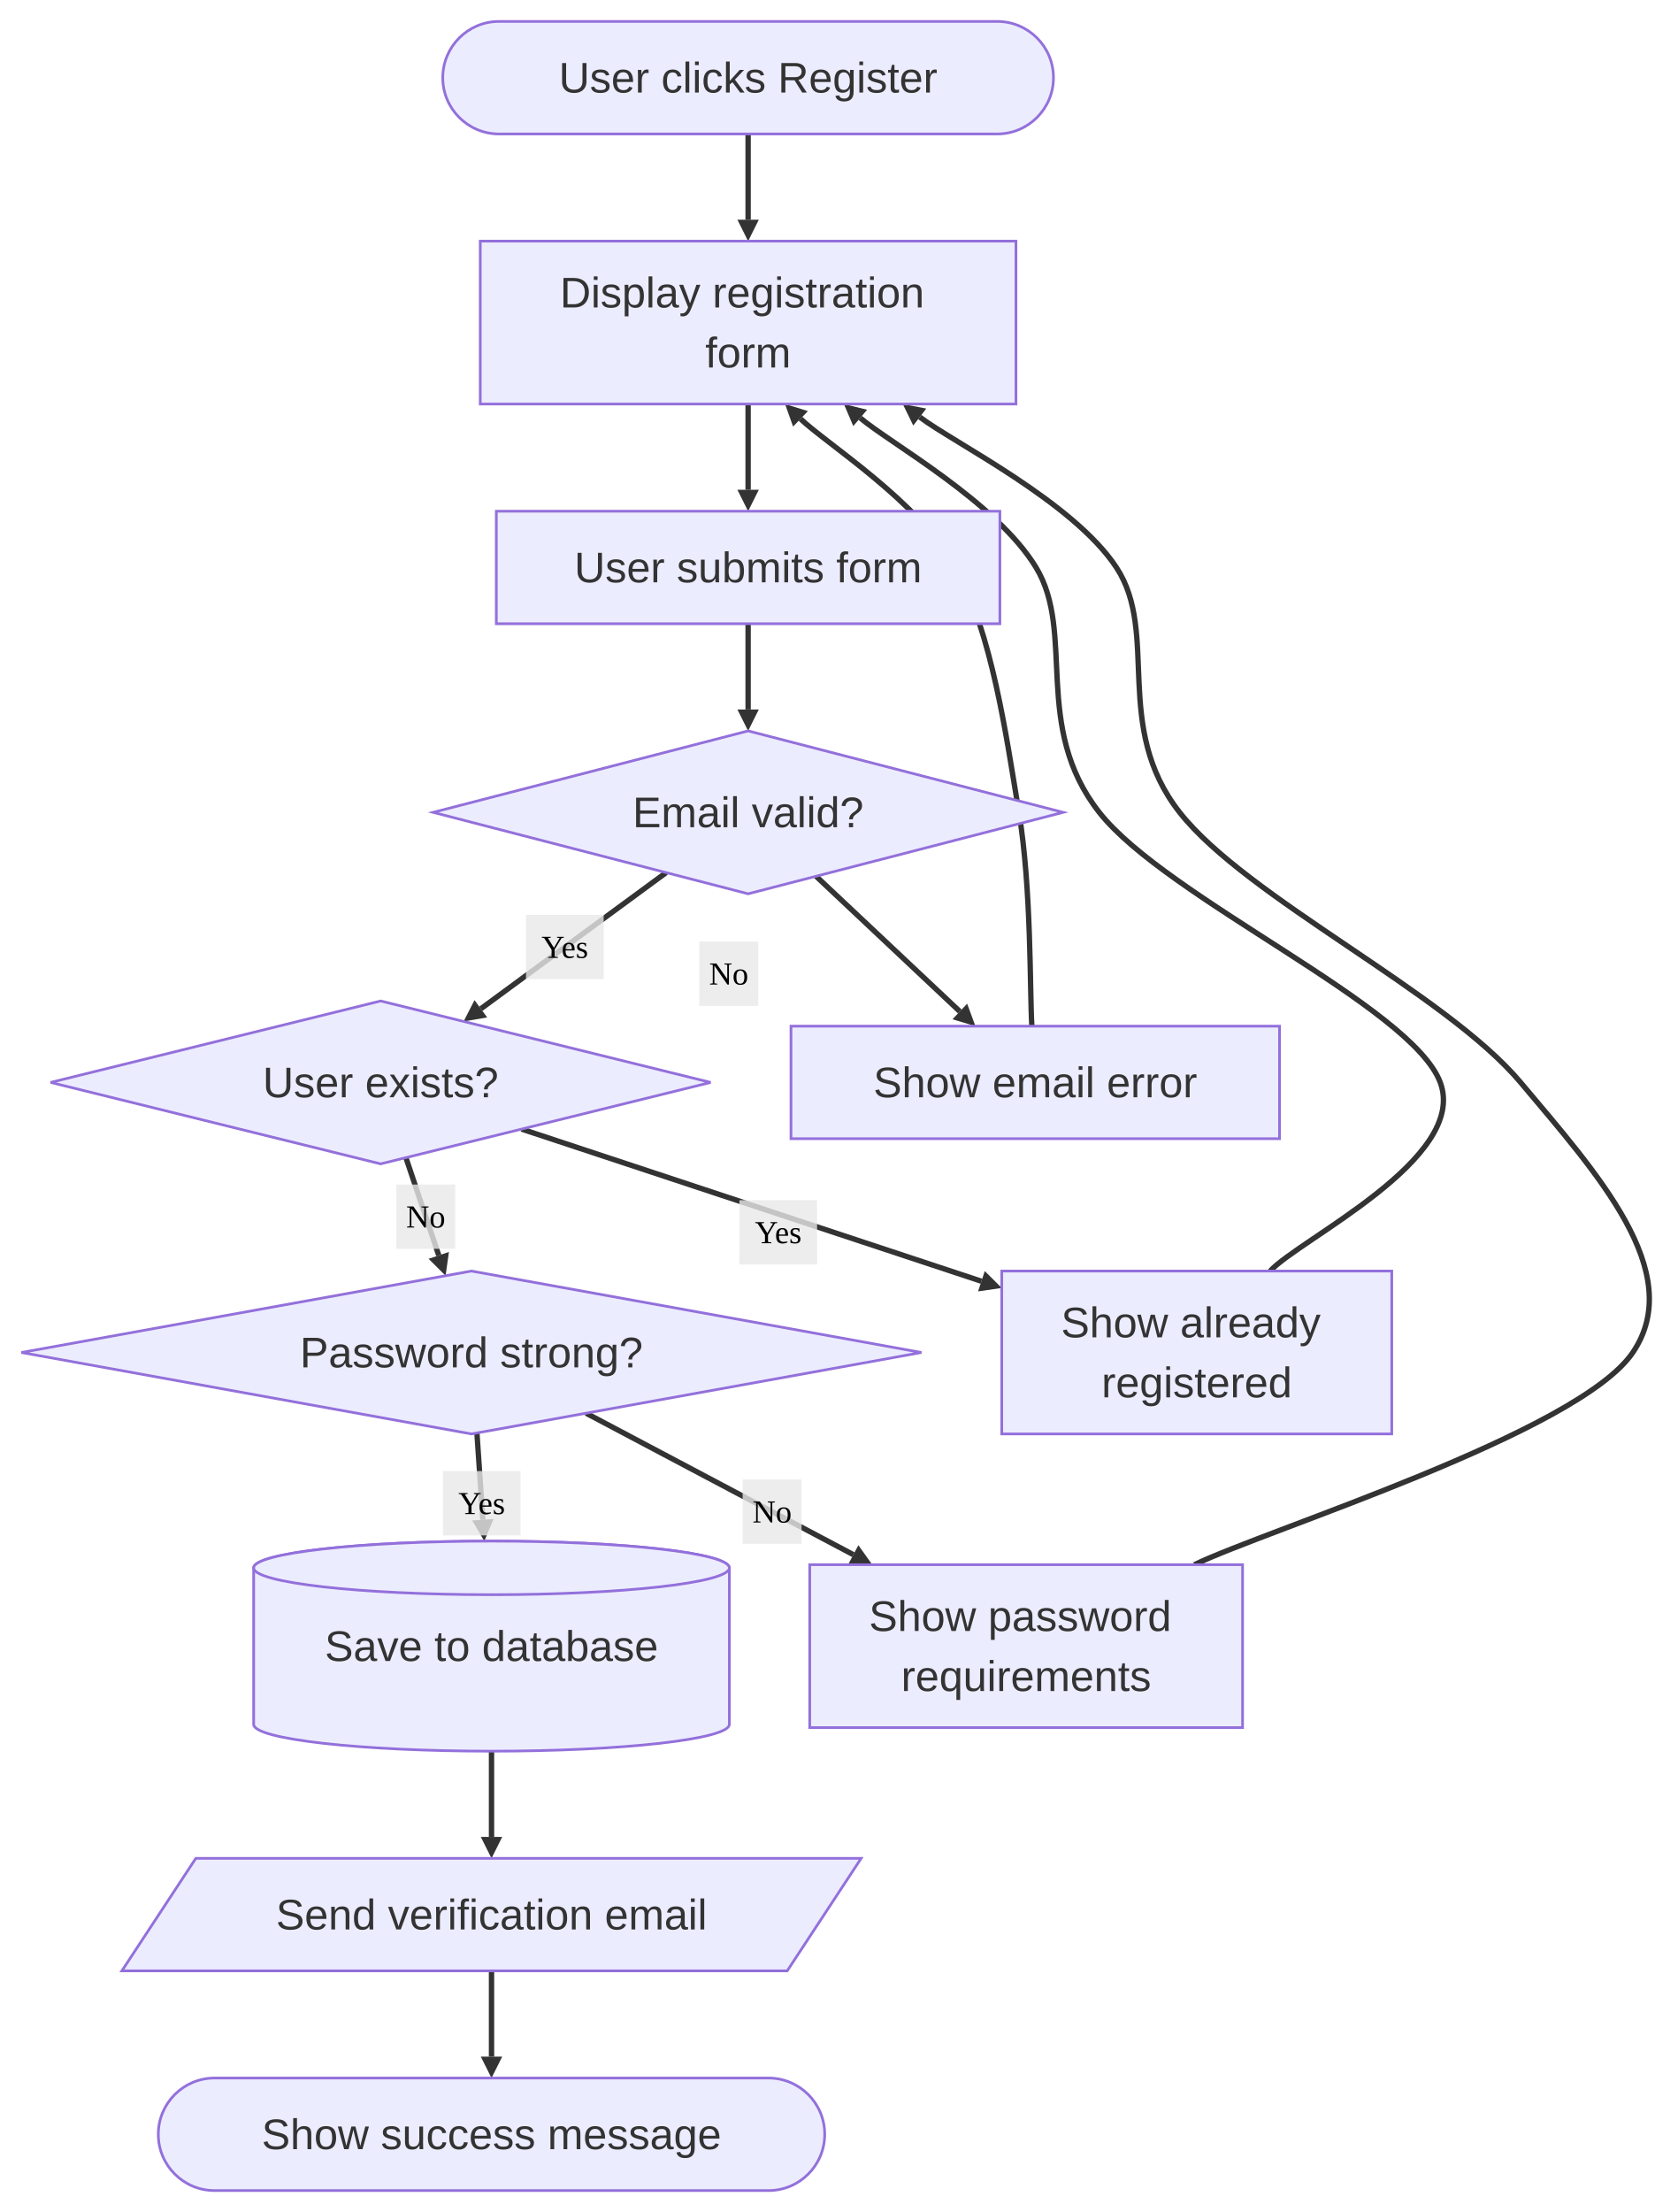
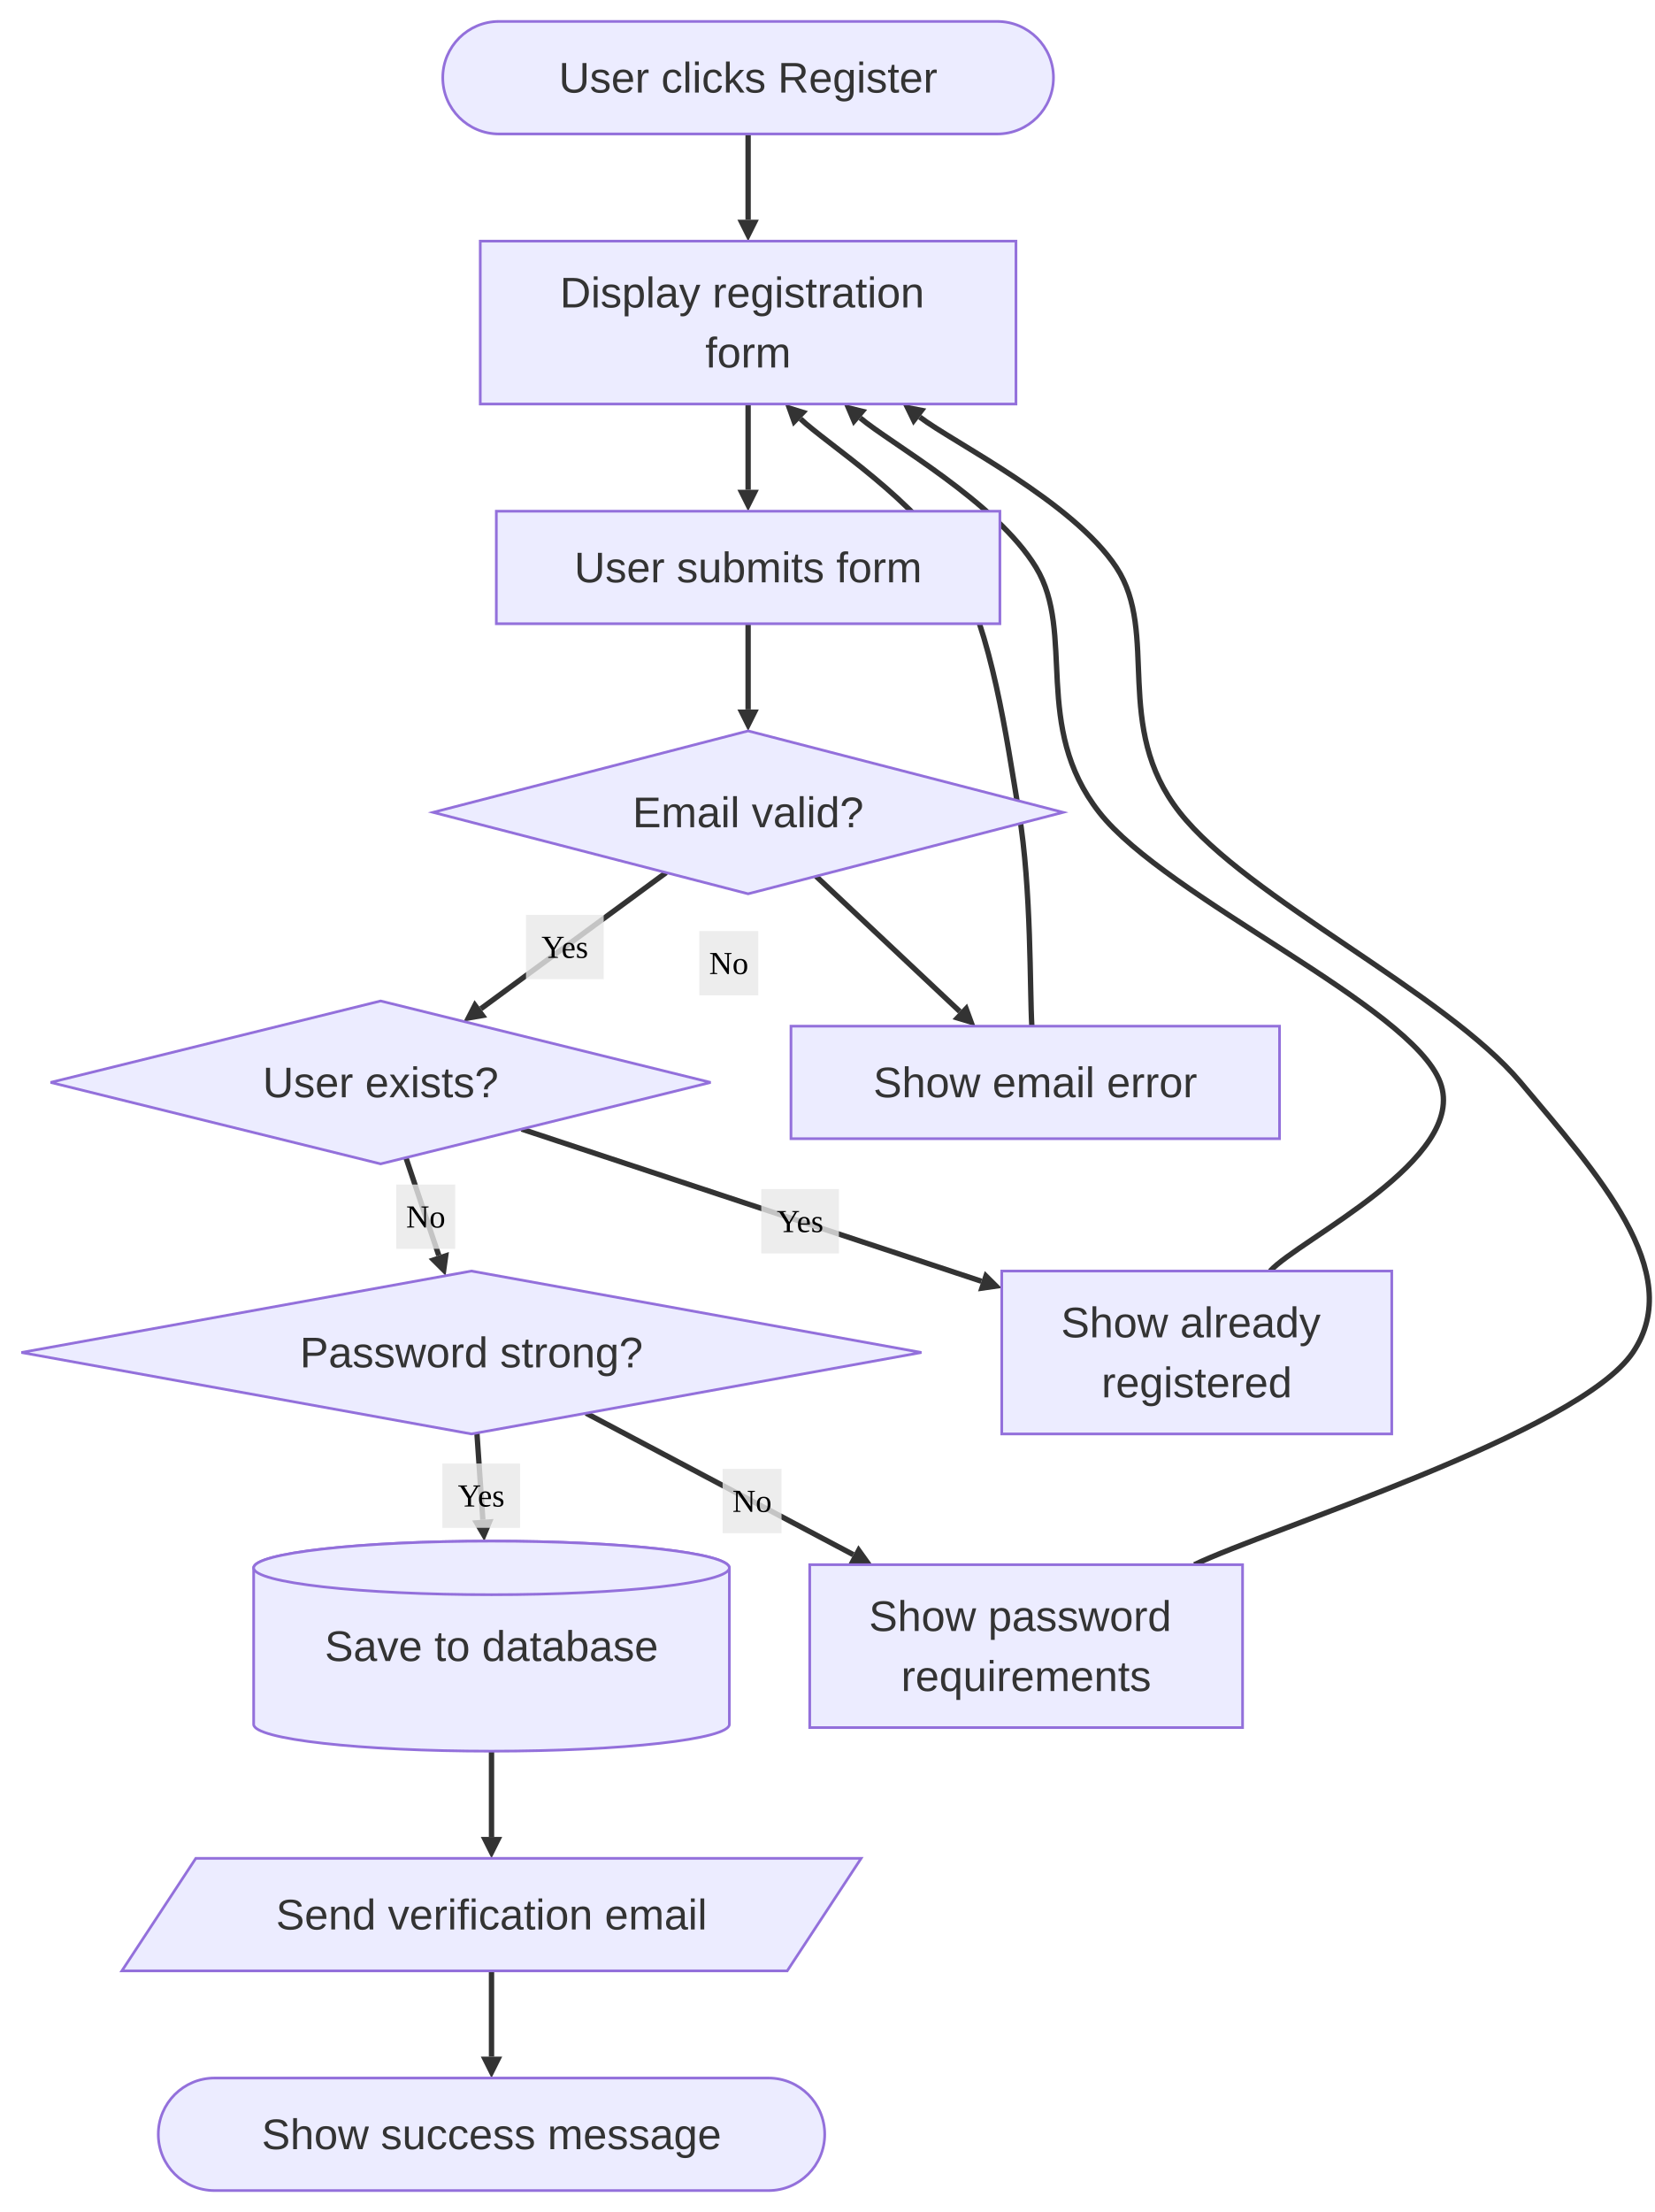
<svg xmlns="http://www.w3.org/2000/svg" viewBox="-8.0 -8.0 617.6 825.6" width="617.6" height="825.6" style="background-color: white">
  <defs>
    <marker id="arrow" viewBox="0 0 10 10" markerWidth="8" markerHeight="8" refX="0" refY="5" orient="auto" markerUnits="userSpaceOnUse">
      <path d="M 0 0 L 10 5 L 0 10 z" fill="#333333" />
    </marker>
    <marker id="circle-end" viewBox="0 0 10 10" markerWidth="8" markerHeight="8" refX="5" refY="5" orient="auto" markerUnits="userSpaceOnUse">
      <circle cx="5" cy="5" r="5" fill="#333333" />
    </marker>
    <marker id="cross-end" viewBox="0 0 11 11" markerWidth="8" markerHeight="8" refX="5.5" refY="5.5" orient="auto" markerUnits="userSpaceOnUse">
      <path d="M 1,1 l 9,9 M 10,1 l -9,9" stroke="#333333" stroke-width="2" />
    </marker>
    <marker id="arrow-reverse" viewBox="0 0 10 10" markerWidth="8" markerHeight="8" refX="0" refY="5" orient="auto-start-reverse" markerUnits="userSpaceOnUse">
      <path d="M 0 0 L 10 5 L 0 10 z" fill="#333333" />
    </marker>
  </defs>
  <style>.node rect, .node polygon, .node circle, .node &gt; path, .node line { fill: #ECECFF; stroke: #9370DB; stroke-width: 1; }
.node text { fill: #333333; font-family: "trebuchet ms", verdana, arial, sans-serif, "Apple Color Emoji", "Segoe UI Emoji", "Noto Color Emoji", "Twemoji Mozilla"; font-size: 16px; }
.edge path { fill: none; stroke: #333333; }
.edge text { fill: #333333; font-family: "trebuchet ms", verdana, arial, sans-serif, "Apple Color Emoji", "Segoe UI Emoji", "Noto Color Emoji", "Twemoji Mozilla"; font-size: 12px; }
.subgraph rect { fill: #ffffde; stroke: #aaaa33; stroke-width: 1; opacity: 0.5; }
.subgraph text { fill: #333333; font-family: "trebuchet ms", verdana, arial, sans-serif, "Apple Color Emoji", "Segoe UI Emoji", "Noto Color Emoji", "Twemoji Mozilla"; font-size: 12px; font-weight: bold; }
</style>
  <g class="edge" data-edge-source="Start" data-edge-target="Form">
    <path d="M271.3,42.0 L271.3,74.0" stroke-width="2" marker-end="url(#arrow)" />
  </g>
  <g class="edge" data-edge-source="Form" data-edge-target="Submit">
    <path d="M271.3,142.8 L271.3,174.8" stroke-width="2" marker-end="url(#arrow)" />
  </g>
  <g class="edge" data-edge-source="Submit" data-edge-target="ValidateEmail">
    <path d="M271.3,224.8 L271.3,256.8" stroke-width="2" marker-end="url(#arrow)" />
  </g>
  <g class="edge" data-edge-source="ValidateEmail" data-edge-target="EmailError">
    <path d="M296.66,319.04 L350.34,369.52" stroke-width="2" marker-end="url(#arrow)" />
  </g>
  <g class="edge" data-edge-source="EmailError" data-edge-target="Form">
    <path d="M377.23,375.0 C376.42,361.7 377.14,323.73 372.4,295.2 C367.66,266.67 362.39,228.28 348.8,203.8 C335.21,179.32 300.51,157.58 290.86,148.33" stroke-width="2" marker-end="url(#arrow)" />
  </g>
  <g class="edge" data-edge-source="ValidateEmail" data-edge-target="CheckExists">
    <path d="M240.69,317.69 L171.52,368.51" stroke-width="2" marker-end="url(#arrow)" />
  </g>
  <g class="edge" data-edge-source="CheckExists" data-edge-target="ExistsError">
    <path d="M186.73,413.41 L358.4,470.2" stroke-width="2" marker-end="url(#arrow)" />
  </g>
  <g class="edge" data-edge-source="ExistsError" data-edge-target="Form">
    <path d="M466.21,466.4 C476.8,454.67 540.34,424.53 529.7,396.0 C519.06,367.47 427.55,327.23 402.4,295.2 C377.25,263.17 393.68,228.34 378.8,203.8 C363.92,179.26 324.09,157.29 313.15,147.98" stroke-width="2" marker-end="url(#arrow)" />
  </g>
  <g class="edge" data-edge-source="CheckExists" data-edge-target="ValidatePassword">
    <path d="M143.54,424.07 L155.81,460.56" stroke-width="2" marker-end="url(#arrow)" />
  </g>
  <g class="edge" data-edge-source="ValidatePassword" data-edge-target="PasswordError">
    <path d="M210.81,519.45 L310.59,572.26" stroke-width="2" marker-end="url(#arrow)" />
  </g>
  <g class="edge" data-edge-source="PasswordError" data-edge-target="Form">
    <path d="M437.92,576 C465.2,562.8 581.3,526.8 601.6,496.8 C621.9,466.8 587.9,429.6 559.7,396.0 C531.5,362.4 457.55,327.23 432.4,295.2 C407.25,263.17 424.97,228.39 408.8,203.8 C392.63,179.21 347.62,157.02 335.39,147.66" stroke-width="2" marker-end="url(#arrow)" />
  </g>
  <g class="edge" data-edge-source="ValidatePassword" data-edge-target="CreateUser">
    <path d="M170.05,526.83 L172.27,559.22" stroke-width="2" marker-end="url(#arrow)" />
  </g>
  <g class="edge" data-edge-source="CreateUser" data-edge-target="SendEmail">
    <path d="M175.5,645.6 L175.5,677.6" stroke-width="2" marker-end="url(#arrow)" />
  </g>
  <g class="edge" data-edge-source="SendEmail" data-edge-target="Success">
    <path d="M175.5,727.6 L175.5,759.6" stroke-width="2" marker-end="url(#arrow)" />
  </g>
  <g class="node" data-node-id="Start">
    <rect x="157.3" y="0.0" width="228.0" height="42.0" rx="21.0" ry="21.0" />
    <text text-anchor="middle" dominant-baseline="central" font-family="&quot;trebuchet ms&quot;, verdana, arial, sans-serif, &quot;Apple Color Emoji&quot;, &quot;Segoe UI Emoji&quot;, &quot;Noto Color Emoji&quot;, &quot;Twemoji Mozilla&quot;" x="271.3" y="21">User clicks Register</text>
  </g>
  <g class="node" data-node-id="Form">
    <rect x="171.3" y="82.0" width="200.0" height="60.8" />
    <text text-anchor="middle" dominant-baseline="central" font-family="&quot;trebuchet ms&quot;, verdana, arial, sans-serif, &quot;Apple Color Emoji&quot;, &quot;Segoe UI Emoji&quot;, &quot;Noto Color Emoji&quot;, &quot;Twemoji Mozilla&quot;" x="271.3" y="101.2">
      <tspan x="271.3" y="101.2">Display registration</tspan>
      <tspan x="271.3" y="123.6">form</tspan>
    </text>
  </g>
  <g class="node" data-node-id="Submit">
    <rect x="177.3" y="182.8" width="188.0" height="42.0" />
    <text text-anchor="middle" dominant-baseline="central" font-family="&quot;trebuchet ms&quot;, verdana, arial, sans-serif, &quot;Apple Color Emoji&quot;, &quot;Segoe UI Emoji&quot;, &quot;Noto Color Emoji&quot;, &quot;Twemoji Mozilla&quot;" x="271.3" y="203.8">User submits form</text>
  </g>
  <g class="node" data-node-id="ValidateEmail">
    <polygon points="271.3,264.8 388.9,295.2 271.3,325.6 153.7,295.2" />
    <text text-anchor="middle" dominant-baseline="central" font-family="&quot;trebuchet ms&quot;, verdana, arial, sans-serif, &quot;Apple Color Emoji&quot;, &quot;Segoe UI Emoji&quot;, &quot;Noto Color Emoji&quot;, &quot;Twemoji Mozilla&quot;" x="271.3" y="295.2">Email valid?</text>
  </g>
  <g class="node" data-node-id="EmailError">
    <rect x="287.3" y="375.0" width="182.4" height="42.0" />
    <text text-anchor="middle" dominant-baseline="central" font-family="&quot;trebuchet ms&quot;, verdana, arial, sans-serif, &quot;Apple Color Emoji&quot;, &quot;Segoe UI Emoji&quot;, &quot;Noto Color Emoji&quot;, &quot;Twemoji Mozilla&quot;" x="378.5" y="396">Show email error</text>
  </g>
  <g class="node" data-node-id="CheckExists">
    <polygon points="134.1,365.6 257.3,396.0 134.1,426.4 10.9,396.0" />
    <text text-anchor="middle" dominant-baseline="central" font-family="&quot;trebuchet ms&quot;, verdana, arial, sans-serif, &quot;Apple Color Emoji&quot;, &quot;Segoe UI Emoji&quot;, &quot;Noto Color Emoji&quot;, &quot;Twemoji Mozilla&quot;" x="134.1" y="396">User exists?</text>
  </g>
  <g class="node" data-node-id="ExistsError">
    <rect x="366.0" y="466.4" width="145.6" height="60.8" />
    <text text-anchor="middle" dominant-baseline="central" font-family="&quot;trebuchet ms&quot;, verdana, arial, sans-serif, &quot;Apple Color Emoji&quot;, &quot;Segoe UI Emoji&quot;, &quot;Noto Color Emoji&quot;, &quot;Twemoji Mozilla&quot;" x="438.8" y="485.6">
      <tspan x="438.8" y="485.6">Show already</tspan>
      <tspan x="438.8" y="508">registered</tspan>
    </text>
  </g>
  <g class="node" data-node-id="ValidatePassword">
    <polygon points="168.0,466.4 336.0,496.8 168.0,527.2 0.0,496.8" />
    <text text-anchor="middle" dominant-baseline="central" font-family="&quot;trebuchet ms&quot;, verdana, arial, sans-serif, &quot;Apple Color Emoji&quot;, &quot;Segoe UI Emoji&quot;, &quot;Noto Color Emoji&quot;, &quot;Twemoji Mozilla&quot;" x="168" y="496.8">Password strong?</text>
  </g>
  <g class="node" data-node-id="PasswordError">
    <rect x="294.3" y="576" width="161.6" height="60.8" />
    <text text-anchor="middle" dominant-baseline="central" font-family="&quot;trebuchet ms&quot;, verdana, arial, sans-serif, &quot;Apple Color Emoji&quot;, &quot;Segoe UI Emoji&quot;, &quot;Noto Color Emoji&quot;, &quot;Twemoji Mozilla&quot;" x="375.1" y="595.2">
      <tspan x="375.1" y="595.2">Show password</tspan>
      <tspan x="375.1" y="617.6">requirements</tspan>
    </text>
  </g>
  <g class="node" data-node-id="CreateUser">
    <path d="M 86.7,577.2 A 88.8,10.0 0 0 1 264.3,577.2 L 264.3,635.6 A 88.8,10.0 0 0 1 86.7,635.6 Z" />
    <path d="M 86.7,577.2 A 88.8,10.0 0 0 1 264.3,577.2 A 88.8,10.0 0 0 1 86.7,577.2" />
    <text text-anchor="middle" dominant-baseline="central" font-family="&quot;trebuchet ms&quot;, verdana, arial, sans-serif, &quot;Apple Color Emoji&quot;, &quot;Segoe UI Emoji&quot;, &quot;Noto Color Emoji&quot;, &quot;Twemoji Mozilla&quot;" x="175.5" y="606.4">Save to database</text>
  </g>
  <g class="node" data-node-id="SendEmail">
    <polygon points="65.1,685.6 313.5,685.6 285.9,727.6 37.5,727.6" />
    <text text-anchor="middle" dominant-baseline="central" font-family="&quot;trebuchet ms&quot;, verdana, arial, sans-serif, &quot;Apple Color Emoji&quot;, &quot;Segoe UI Emoji&quot;, &quot;Noto Color Emoji&quot;, &quot;Twemoji Mozilla&quot;" x="175.5" y="706.6">Send verification email</text>
  </g>
  <g class="node" data-node-id="Success">
    <rect x="51.1" y="767.6" width="248.8" height="42.0" rx="21.0" ry="21.0" />
    <text text-anchor="middle" dominant-baseline="central" font-family="&quot;trebuchet ms&quot;, verdana, arial, sans-serif, &quot;Apple Color Emoji&quot;, &quot;Segoe UI Emoji&quot;, &quot;Noto Color Emoji&quot;, &quot;Twemoji Mozilla&quot;" x="175.5" y="788.6">Show success message</text>
  </g>
  <g class="edge-label" data-edge-source="ValidateEmail" data-edge-target="EmailError">
-     <rect x="253.08" y="343.42" width="22.0" height="24.0" fill="rgba(232,232,232,0.8)" stroke="none" />
-     <text text-anchor="middle" dominant-baseline="central" x="264.08" y="355.42">No</text>
+     <rect x="253.08" y="339.5" width="22.0" height="24.0" fill="rgba(232,232,232,0.8)" stroke="none" />
+     <text text-anchor="middle" dominant-baseline="central" x="264.08" y="351.5">No</text>
  </g>
  <g class="edge-label" data-edge-source="ValidateEmail" data-edge-target="CheckExists">
    <rect x="188.38" y="333.47" width="29.0" height="24.0" fill="rgba(232,232,232,0.8)" stroke="none" />
    <text text-anchor="middle" dominant-baseline="central" x="202.88" y="345.47">Yes</text>
  </g>
  <g class="edge-label" data-edge-source="CheckExists" data-edge-target="ExistsError">
-     <rect x="268.05" y="439.96" width="29.0" height="24.0" fill="rgba(232,232,232,0.8)" stroke="none" />
-     <text text-anchor="middle" dominant-baseline="central" x="282.55" y="451.96">Yes</text>
+     <rect x="276.21" y="435.81" width="29.0" height="24.0" fill="rgba(232,232,232,0.8)" stroke="none" />
+     <text text-anchor="middle" dominant-baseline="central" x="290.71" y="447.81">Yes</text>
  </g>
  <g class="edge-label" data-edge-source="CheckExists" data-edge-target="ValidatePassword">
    <rect x="139.95" y="434.11" width="22.0" height="24.0" fill="rgba(232,232,232,0.8)" stroke="none" />
    <text text-anchor="middle" dominant-baseline="central" x="150.95" y="446.11">No</text>
  </g>
  <g class="edge-label" data-edge-source="ValidatePassword" data-edge-target="PasswordError">
-     <rect x="269.26" y="544.21" width="22.0" height="24.0" fill="rgba(232,232,232,0.8)" stroke="none" />
-     <text text-anchor="middle" dominant-baseline="central" x="280.26" y="556.21">No</text>
+     <rect x="261.78" y="540.25" width="22.0" height="24.0" fill="rgba(232,232,232,0.8)" stroke="none" />
+     <text text-anchor="middle" dominant-baseline="central" x="272.78" y="552.25">No</text>
  </g>
  <g class="edge-label" data-edge-source="ValidatePassword" data-edge-target="CreateUser">
-     <rect x="157.35" y="541.07" width="29.0" height="24.0" fill="rgba(232,232,232,0.8)" stroke="none" />
-     <text text-anchor="middle" dominant-baseline="central" x="171.85" y="553.07">Yes</text>
+     <rect x="157.16" y="538.24" width="29.0" height="24.0" fill="rgba(232,232,232,0.8)" stroke="none" />
+     <text text-anchor="middle" dominant-baseline="central" x="171.66" y="550.24">Yes</text>
  </g>
</svg>
